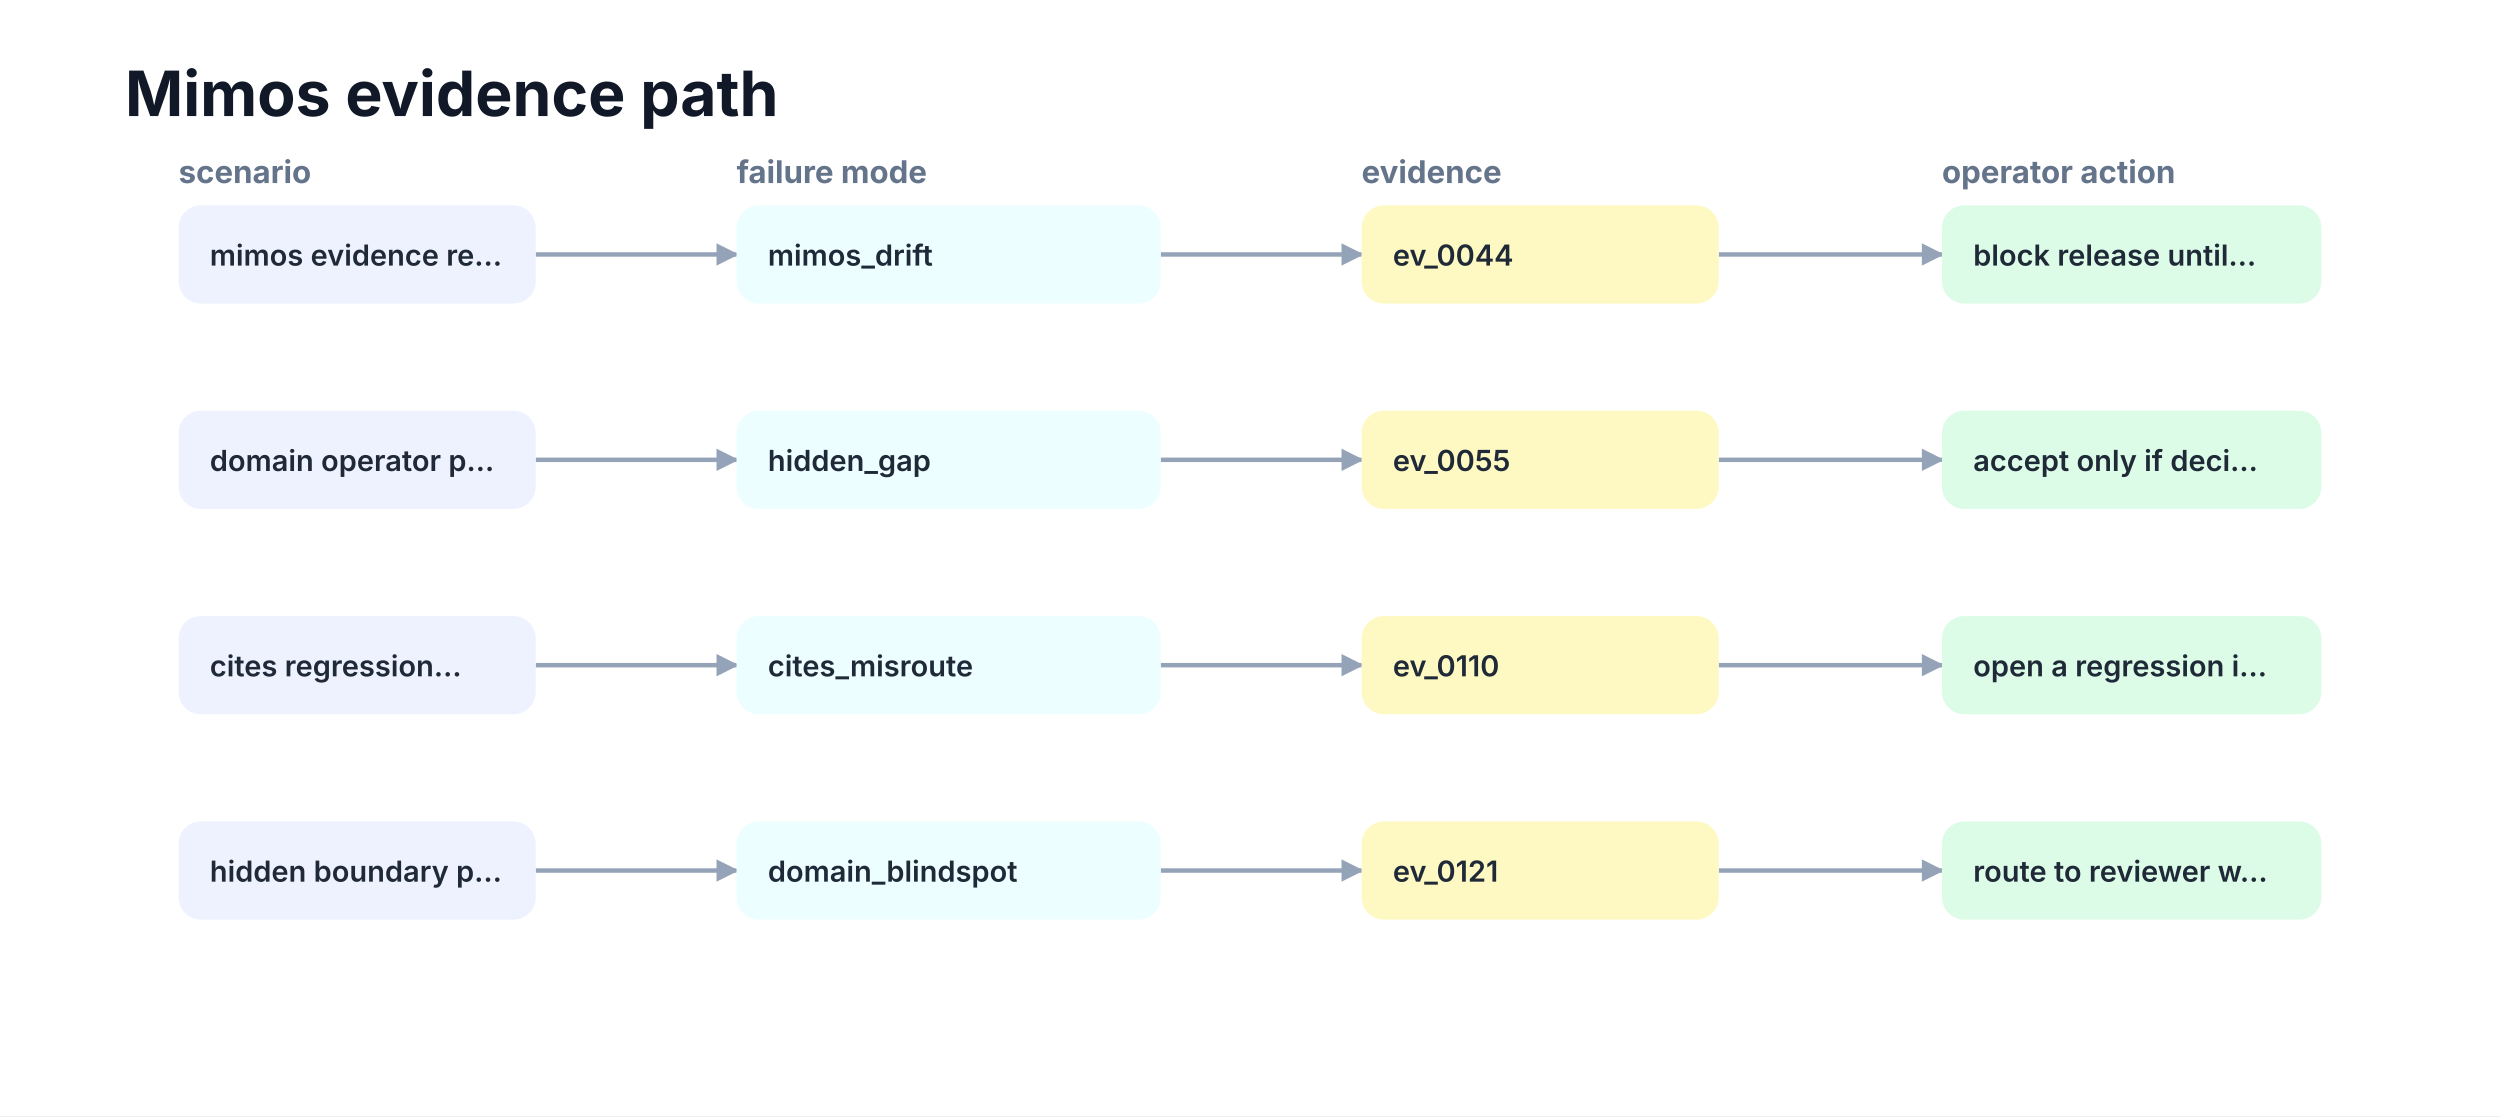
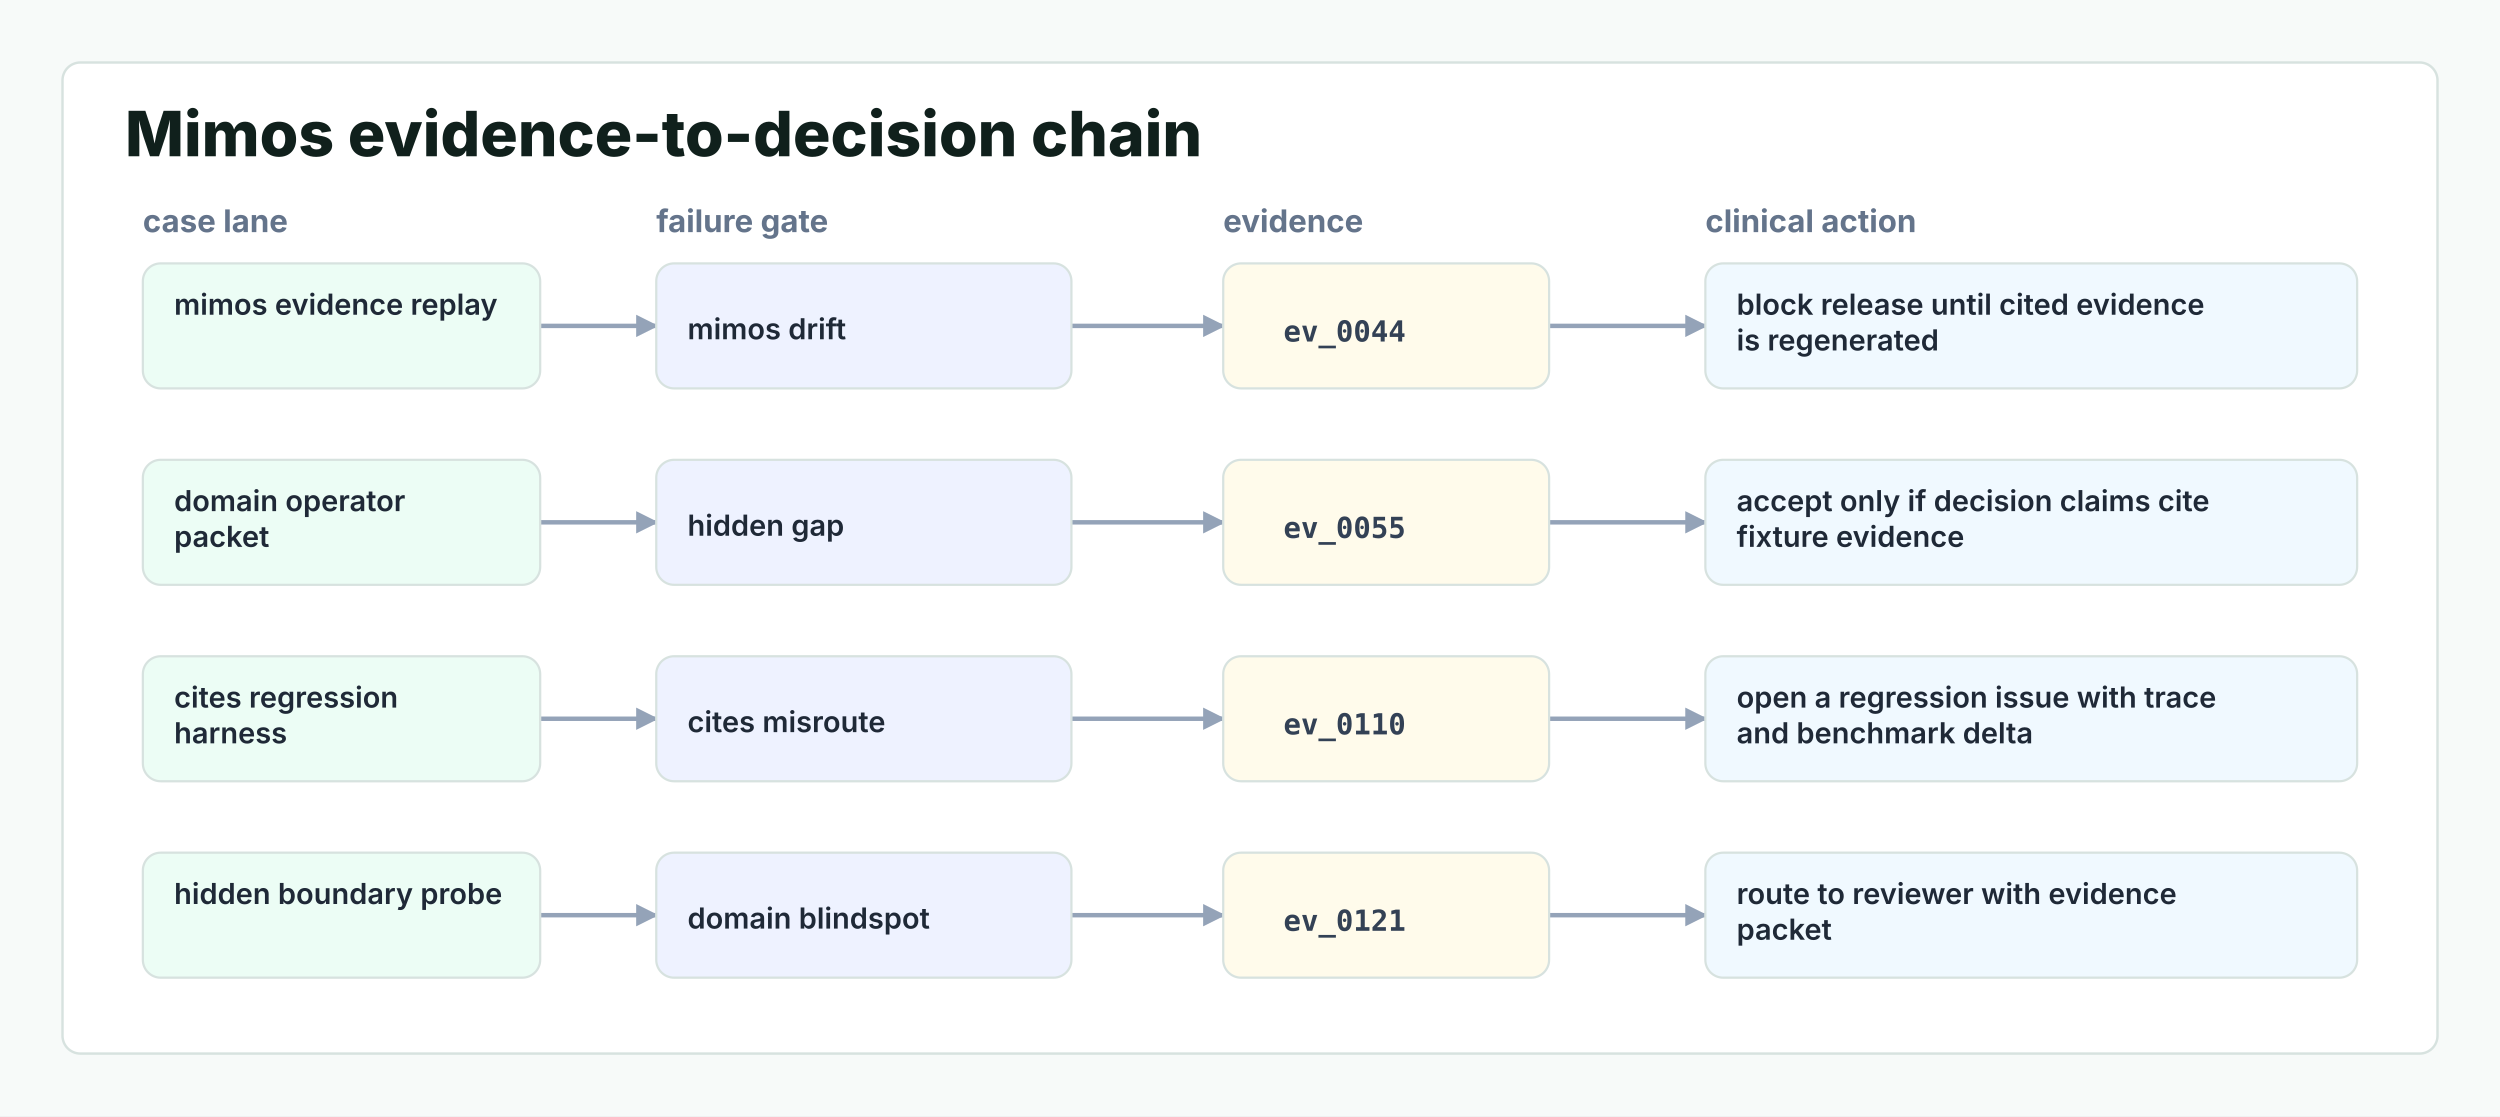
<svg xmlns="http://www.w3.org/2000/svg" width="1120" height="500" viewBox="0 0 1120 500" role="img" aria-label="Mimos evidence map">
  <defs>
    <style>
-       .title { font: 750 28px -apple-system, BlinkMacSystemFont, "Segoe UI", sans-serif; fill:#111827; }
-       .node { font: 600 13px -apple-system, BlinkMacSystemFont, "Segoe UI", sans-serif; fill:#1f2937; }
-       .head { font: 700 14px -apple-system, BlinkMacSystemFont, "Segoe UI", sans-serif; fill:#64748b; }
+       .bg { fill:#f7faf9; }
+       .panel { fill:#ffffff; stroke:#d7e2df; stroke-width:1.1; }
+       .title { font:760 28px -apple-system,BlinkMacSystemFont,"Segoe UI",sans-serif; fill:#10201c; }
+       .node { font:620 13px -apple-system,BlinkMacSystemFont,"Segoe UI",sans-serif; fill:#1f2937; }
+       .head { font:700 14px -apple-system,BlinkMacSystemFont,"Segoe UI",sans-serif; fill:#64748b; }
+       .mono { font:720 13px ui-monospace,SFMono-Regular,Menlo,monospace; fill:#334155; }
      .edge { stroke:#94a3b8; stroke-width:2; fill:none; marker-end:url(#arrow); }
+       .lane { fill:#ecfdf5; stroke:#d7e2df; }
+       .failure { fill:#eef2ff; stroke:#d7e2df; }
+       .evidencebox { fill:#fffbeb; stroke:#d7e2df; }
+       .actionbox { fill:#f0f9ff; stroke:#d7e2df; }
    </style>
    <marker id="arrow" viewBox="0 0 10 10" refX="9" refY="5" markerWidth="5" markerHeight="5" orient="auto-start-reverse">
      <path d="M 0 0 L 10 5 L 0 10 z" fill="#94a3b8" />
    </marker>
  </defs>
-   <rect width="1120" height="500" fill="#ffffff" />
-   <text x="56" y="52" class="title">Mimos evidence path</text>
-   <text x="80" y="82" class="head">scenario</text>
-   <text x="330" y="82" class="head">failure mode</text>
-   <text x="610" y="82" class="head">evidence</text>
-   <text x="870" y="82" class="head">operator action</text>
-   <path d="M240 114 L330 114" class="edge" />
-   <path d="M520 114 L610 114" class="edge" />
-   <path d="M770 114 L870 114" class="edge" />
-   <path d="M240 206 L330 206" class="edge" />
-   <path d="M520 206 L610 206" class="edge" />
-   <path d="M770 206 L870 206" class="edge" />
-   <path d="M240 298 L330 298" class="edge" />
-   <path d="M520 298 L610 298" class="edge" />
-   <path d="M770 298 L870 298" class="edge" />
-   <path d="M240 390 L330 390" class="edge" />
-   <path d="M520 390 L610 390" class="edge" />
-   <path d="M770 390 L870 390" class="edge" />
-   <rect x="80" y="92" width="160" height="44" rx="10" fill="#eef2ff" />
-   <text x="94" y="119" class="node">mimos evidence re...</text>
-   <rect x="330" y="92" width="190" height="44" rx="10" fill="#ecfeff" />
-   <text x="344" y="119" class="node">mimos_drift</text>
-   <rect x="610" y="92" width="160" height="44" rx="10" fill="#fef9c3" />
-   <text x="624" y="119" class="node">ev_0044</text>
-   <rect x="870" y="92" width="170" height="44" rx="10" fill="#dcfce7" />
-   <text x="884" y="119" class="node">block release until...</text>
-   <rect x="80" y="184" width="160" height="44" rx="10" fill="#eef2ff" />
-   <text x="94" y="211" class="node">domain operator p...</text>
-   <rect x="330" y="184" width="190" height="44" rx="10" fill="#ecfeff" />
-   <text x="344" y="211" class="node">hidden_gap</text>
-   <rect x="610" y="184" width="160" height="44" rx="10" fill="#fef9c3" />
-   <text x="624" y="211" class="node">ev_0055</text>
-   <rect x="870" y="184" width="170" height="44" rx="10" fill="#dcfce7" />
-   <text x="884" y="211" class="node">accept only if deci...</text>
-   <rect x="80" y="276" width="160" height="44" rx="10" fill="#eef2ff" />
-   <text x="94" y="303" class="node">cites regression...</text>
-   <rect x="330" y="276" width="190" height="44" rx="10" fill="#ecfeff" />
-   <text x="344" y="303" class="node">cites_misroute</text>
-   <rect x="610" y="276" width="160" height="44" rx="10" fill="#fef9c3" />
-   <text x="624" y="303" class="node">ev_0110</text>
-   <rect x="870" y="276" width="170" height="44" rx="10" fill="#dcfce7" />
-   <text x="884" y="303" class="node">open a regression i...</text>
-   <rect x="80" y="368" width="160" height="44" rx="10" fill="#eef2ff" />
-   <text x="94" y="395" class="node">hidden boundary p...</text>
-   <rect x="330" y="368" width="190" height="44" rx="10" fill="#ecfeff" />
-   <text x="344" y="395" class="node">domain_blindspot</text>
-   <rect x="610" y="368" width="160" height="44" rx="10" fill="#fef9c3" />
-   <text x="624" y="395" class="node">ev_0121</text>
-   <rect x="870" y="368" width="170" height="44" rx="10" fill="#dcfce7" />
-   <text x="884" y="395" class="node">route to reviewer w...</text>
+   <rect class="bg" width="1120" height="500" />
+   <rect class="panel" x="28" y="28" width="1064" height="444" rx="8" />
+   <text x="56" y="70" class="title">Mimos evidence-to-decision chain</text>
+   <text x="64" y="104" class="head">case lane</text>
+   <text x="294" y="104" class="head">failure gate</text>
+   <text x="548" y="104" class="head">evidence</text>
+   <text x="764" y="104" class="head">clinical action</text>
+   <path d="M242 146 L294 146" class="edge" />
+   <path d="M480 146 L548 146" class="edge" />
+   <path d="M694 146 L764 146" class="edge" />
+   <path d="M242 234 L294 234" class="edge" />
+   <path d="M480 234 L548 234" class="edge" />
+   <path d="M694 234 L764 234" class="edge" />
+   <path d="M242 322 L294 322" class="edge" />
+   <path d="M480 322 L548 322" class="edge" />
+   <path d="M694 322 L764 322" class="edge" />
+   <path d="M242 410 L294 410" class="edge" />
+   <path d="M480 410 L548 410" class="edge" />
+   <path d="M694 410 L764 410" class="edge" />
+   <rect class="lane" x="64" y="118" width="178" height="56" rx="8" />
+   <text class="node" x="78" y="141">
+     <tspan x="78" dy="0">mimos evidence replay</tspan>
+   </text>
+   <rect class="failure" x="294" y="118" width="186" height="56" rx="8" />
+   <text x="308" y="152" class="node">mimos drift</text>
+   <rect class="evidencebox" x="548" y="118" width="146" height="56" rx="8" />
+   <text x="575" y="153" class="mono">ev_0044</text>
+   <rect class="actionbox" x="764" y="118" width="292" height="56" rx="8" />
+   <text class="node" x="778" y="141">
+     <tspan x="778" dy="0">block release until cited evidence</tspan>
+     <tspan x="778" dy="16">is regenerated</tspan>
+   </text>
+   <rect class="lane" x="64" y="206" width="178" height="56" rx="8" />
+   <text class="node" x="78" y="229">
+     <tspan x="78" dy="0">domain operator</tspan>
+     <tspan x="78" dy="16">packet</tspan>
+   </text>
+   <rect class="failure" x="294" y="206" width="186" height="56" rx="8" />
+   <text x="308" y="240" class="node">hidden gap</text>
+   <rect class="evidencebox" x="548" y="206" width="146" height="56" rx="8" />
+   <text x="575" y="241" class="mono">ev_0055</text>
+   <rect class="actionbox" x="764" y="206" width="292" height="56" rx="8" />
+   <text class="node" x="778" y="229">
+     <tspan x="778" dy="0">accept only if decision claims cite</tspan>
+     <tspan x="778" dy="16">fixture evidence</tspan>
+   </text>
+   <rect class="lane" x="64" y="294" width="178" height="56" rx="8" />
+   <text class="node" x="78" y="317">
+     <tspan x="78" dy="0">cites regression</tspan>
+     <tspan x="78" dy="16">harness</tspan>
+   </text>
+   <rect class="failure" x="294" y="294" width="186" height="56" rx="8" />
+   <text x="308" y="328" class="node">cites misroute</text>
+   <rect class="evidencebox" x="548" y="294" width="146" height="56" rx="8" />
+   <text x="575" y="329" class="mono">ev_0110</text>
+   <rect class="actionbox" x="764" y="294" width="292" height="56" rx="8" />
+   <text class="node" x="778" y="317">
+     <tspan x="778" dy="0">open a regression issue with trace</tspan>
+     <tspan x="778" dy="16">and benchmark delta</tspan>
+   </text>
+   <rect class="lane" x="64" y="382" width="178" height="56" rx="8" />
+   <text class="node" x="78" y="405">
+     <tspan x="78" dy="0">hidden boundary probe</tspan>
+   </text>
+   <rect class="failure" x="294" y="382" width="186" height="56" rx="8" />
+   <text x="308" y="416" class="node">domain blindspot</text>
+   <rect class="evidencebox" x="548" y="382" width="146" height="56" rx="8" />
+   <text x="575" y="417" class="mono">ev_0121</text>
+   <rect class="actionbox" x="764" y="382" width="292" height="56" rx="8" />
+   <text class="node" x="778" y="405">
+     <tspan x="778" dy="0">route to reviewer with evidence</tspan>
+     <tspan x="778" dy="16">packet</tspan>
+   </text>
</svg>
